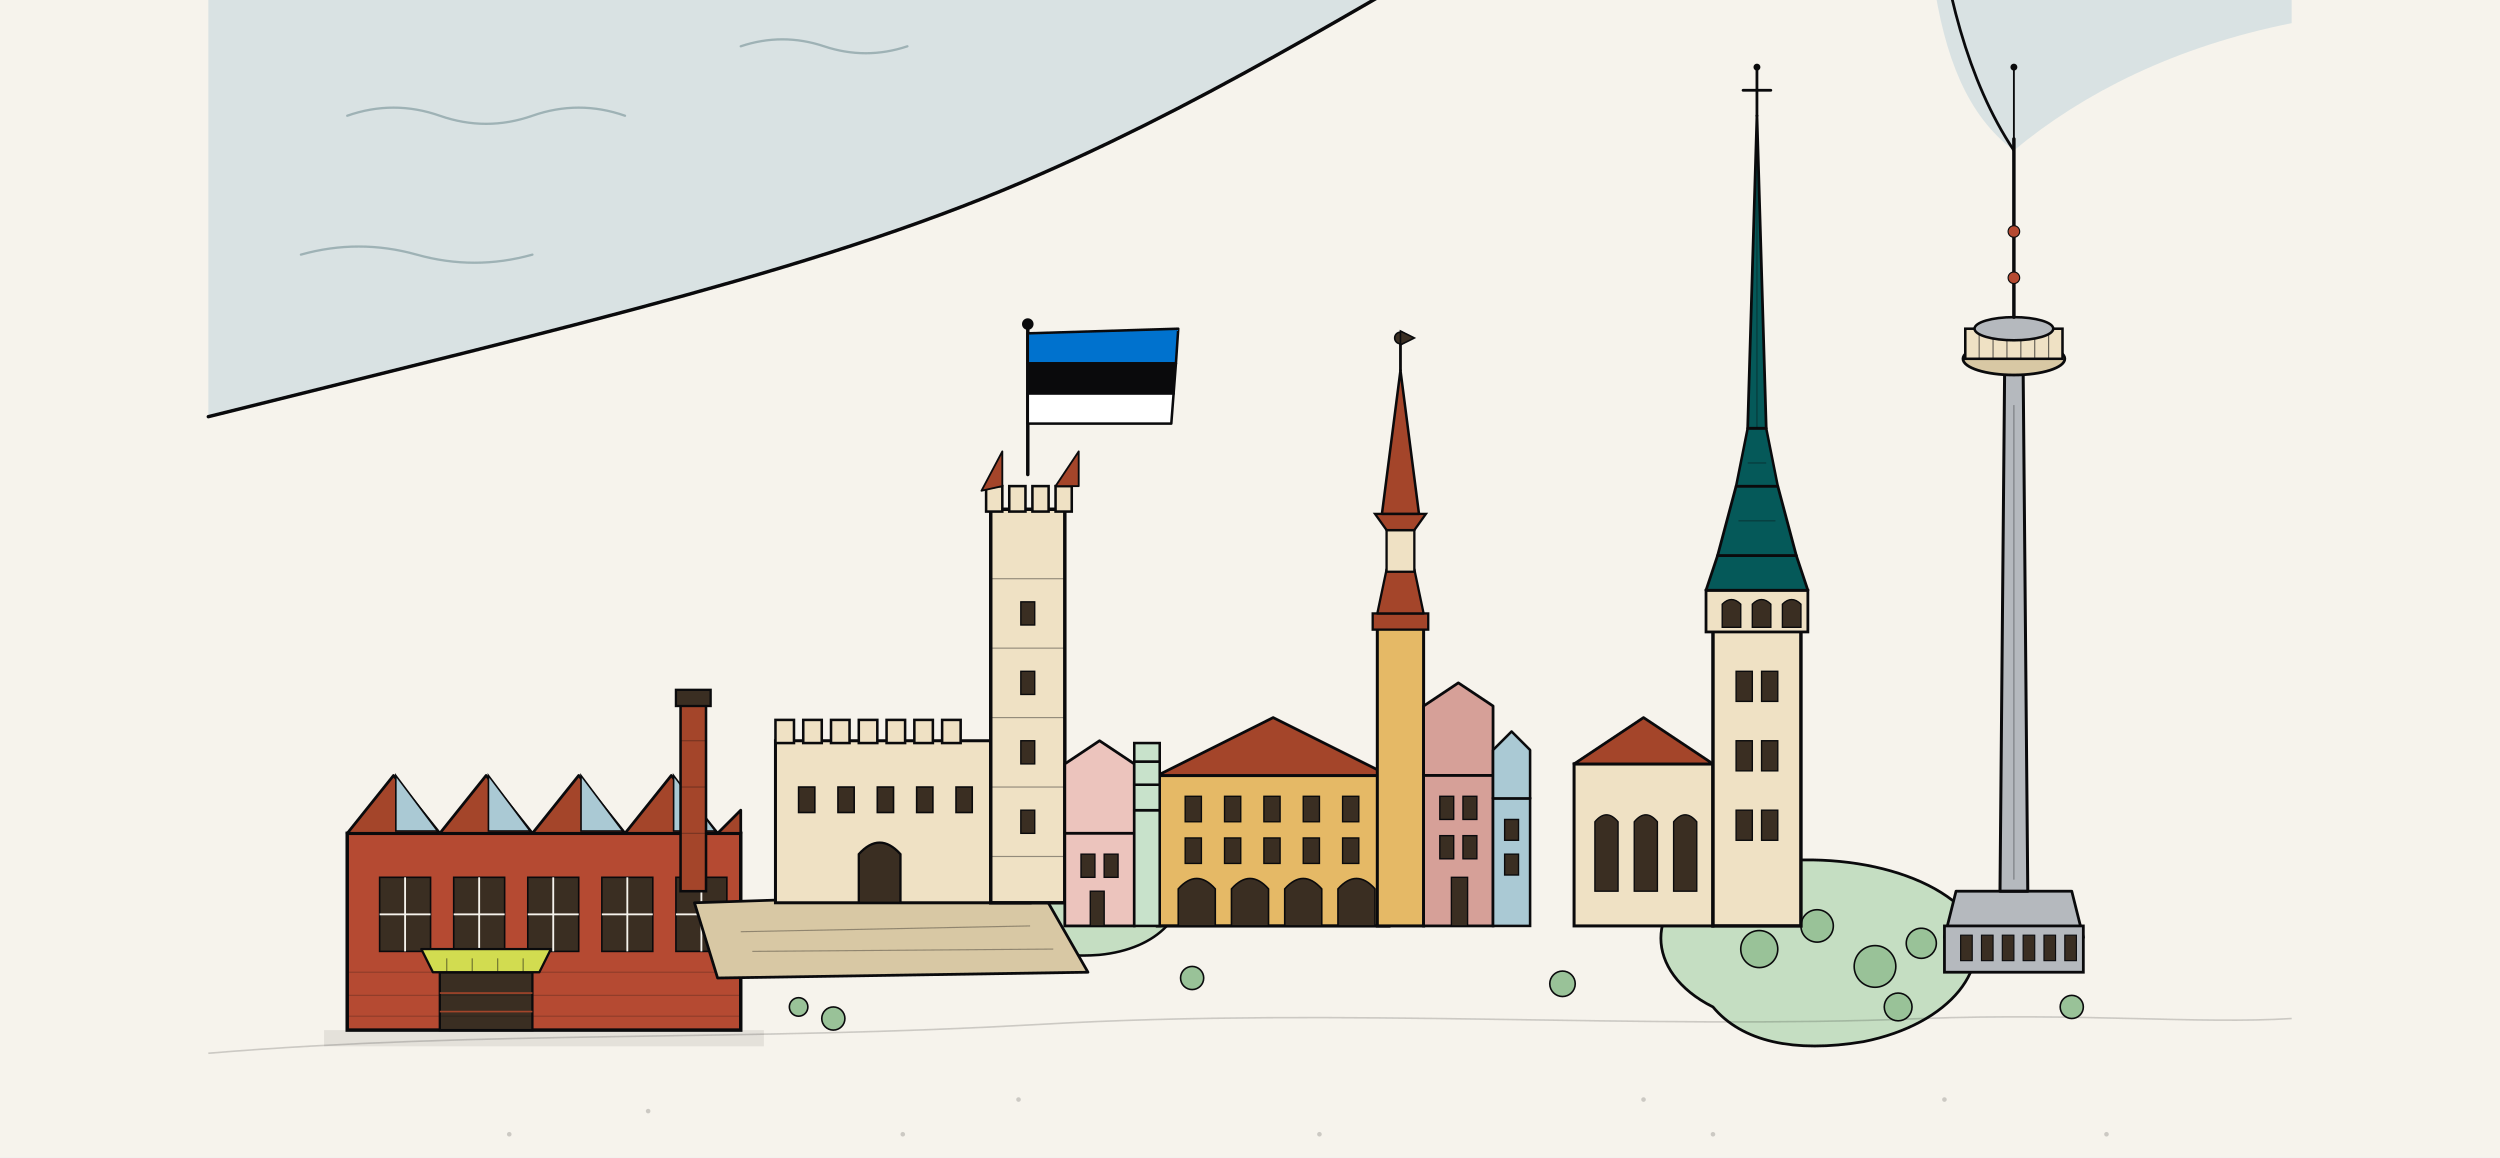
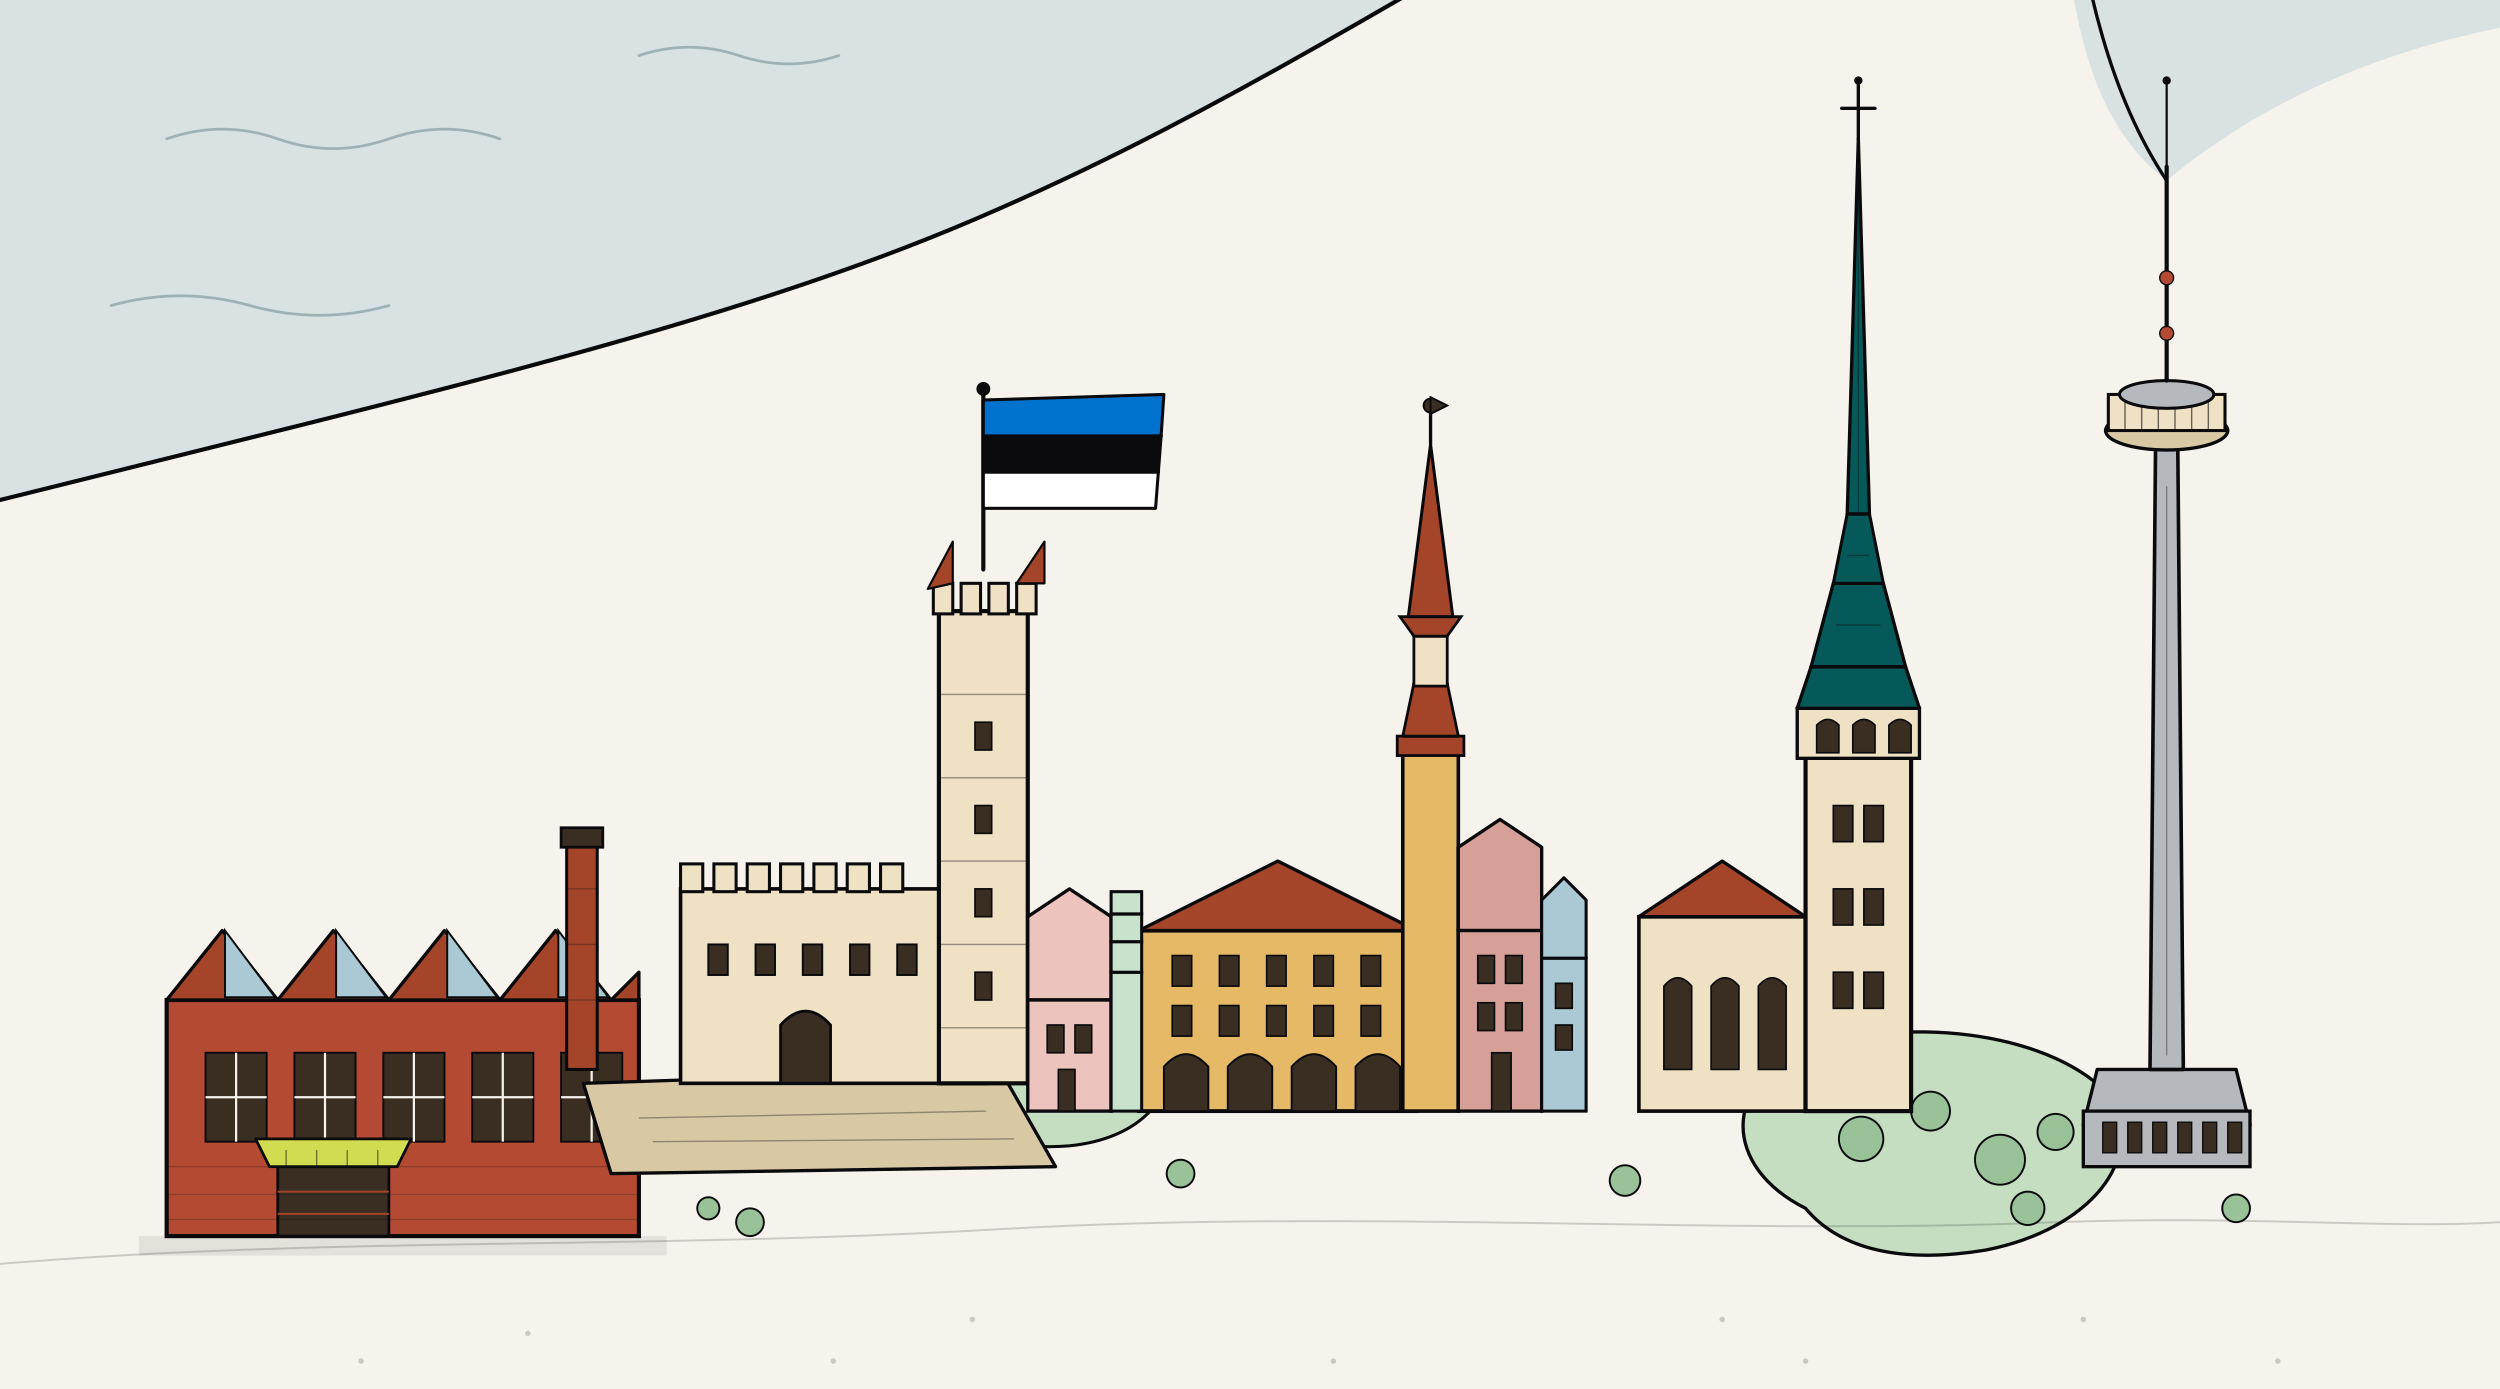
- <svg xmlns="http://www.w3.org/2000/svg" viewBox="-180 100 2160 1000" preserveAspectRatio="xMidYMid slice">
-   <rect x="-180" width="2160" height="1200" fill="#f6f3ec" />
+ <svg xmlns="http://www.w3.org/2000/svg" viewBox="0 100 1800 1000" preserveAspectRatio="xMidYMid slice">
+   <rect width="1800" height="1200" fill="#f6f3ec" />
  <path d="M 0 0 L 1180 0 C 1020 90 880 180 720 250 C 540 330 320 380 0 460 Z" fill="#d9e2e3" />
  <path d="M 1800 0 L 1800 120 C 1700 140 1620 180 1560 230 C 1520 200 1500 150 1490 80 L 1490 0 Z" fill="#d9e2e3" />
  <g fill="none" stroke="#6e8a90" stroke-width="2" stroke-linecap="round" opacity="0.55">
    <path d="M 120 200 q 40 -14 80 0 t 80 0 t 80 0" stroke-dasharray="0 0" />
    <path d="M 80 320 q 50 -14 100 0 t 100 0" />
    <path d="M 460 140 q 36 -12 72 0 t 72 0" />
    <path d="M 760 80 q 30 -10 60 0 t 60 0" />
  </g>
  <path d="M 0 460 C 320 380 540 330 720 250 C 880 180 1020 90 1180 0" fill="none" stroke="#0a0a0c" stroke-width="3" stroke-linejoin="round" stroke-linecap="round" />
  <path d="M 1490 0 C 1500 90 1520 170 1560 230" fill="none" stroke="#0a0a0c" stroke-width="2.4" stroke-linejoin="round" />
  <path d="M 700 900 C 660 870 660 830 700 810 C 760 800 810 810 840 850 C 850 890 820 920 770 925 C 730 928 710 920 700 900 Z" fill="#c5dec2" stroke="#0a0a0c" stroke-width="2.2" stroke-linejoin="round" />
  <path d="M 1300 970 C 1240 940 1240 880 1300 855 C 1380 830 1480 845 1520 890 C 1545 935 1505 985 1430 1000 C 1370 1010 1325 1000 1300 970 Z" fill="#c5dec2" stroke="#0a0a0c" stroke-width="2.4" stroke-linejoin="round" />
  <g fill="#99c298" stroke="#0a0a0c" stroke-width="1.4">
    <circle cx="760" cy="870" r="14" />
    <circle cx="790" cy="855" r="11" />
    <circle cx="1340" cy="920" r="16" />
    <circle cx="1390" cy="900" r="14" />
    <circle cx="1440" cy="935" r="18" />
    <circle cx="1480" cy="915" r="13" />
  </g>
  <path d="M 0 1010 C 240 990 460 1000 720 985 C 980 970 1240 990 1480 980 C 1620 975 1720 985 1800 980" fill="none" stroke="#0a0a0c" stroke-width="1.4" opacity="0.18" />
  <g>
    <rect x="100" y="990" width="380" height="14" fill="#0a0a0c" opacity="0.08" />
    <rect x="120" y="820" width="340" height="170" fill="#b54a32" stroke="#0a0a0c" stroke-width="3" />
    <path d="M 120 820 L 160 770 L 200 820 L 240 770 L 280 820 L 320 770 L 360 820 L 400 770 L 440 820 L 460 800 L 460 820 Z" fill="#a4452a" stroke="#0a0a0c" stroke-width="2.4" stroke-linejoin="round" />
    <g stroke="#0a0a0c" stroke-width="1.4" fill="#aac9d4">
      <path d="M 162 770 L 162 818 L 198 818 Z" />
      <path d="M 242 770 L 242 818 L 278 818 Z" />
      <path d="M 322 770 L 322 818 L 358 818 Z" />
      <path d="M 402 770 L 402 818 L 438 818 Z" />
    </g>
    <g fill="#3a2e22" stroke="#0a0a0c" stroke-width="1.4">
      <rect x="148" y="858" width="44" height="64" />
      <rect x="212" y="858" width="44" height="64" />
      <rect x="276" y="858" width="44" height="64" />
      <rect x="340" y="858" width="44" height="64" />
      <rect x="404" y="858" width="44" height="64" />
    </g>
    <g stroke="#f6f3ec" stroke-width="1.6">
      <line x1="170" y1="858" x2="170" y2="922" />
      <line x1="148" y1="890" x2="192" y2="890" />
      <line x1="234" y1="858" x2="234" y2="922" />
      <line x1="212" y1="890" x2="256" y2="890" />
      <line x1="298" y1="858" x2="298" y2="922" />
      <line x1="276" y1="890" x2="320" y2="890" />
      <line x1="362" y1="858" x2="362" y2="922" />
      <line x1="340" y1="890" x2="384" y2="890" />
      <line x1="426" y1="858" x2="426" y2="922" />
      <line x1="404" y1="890" x2="448" y2="890" />
    </g>
    <rect x="200" y="940" width="80" height="50" fill="#3a2e22" stroke="#0a0a0c" stroke-width="2" />
    <g stroke="#a4452a" stroke-width="1.4">
      <line x1="200" y1="958" x2="280" y2="958" />
      <line x1="200" y1="974" x2="280" y2="974" />
    </g>
    <path d="M 184 920 L 296 920 L 286 940 L 194 940 Z" fill="#d2dc50" stroke="#0a0a0c" stroke-width="2" stroke-linejoin="round" />
    <g stroke="#0a0a0c" stroke-width="1" opacity="0.5">
      <line x1="206" y1="928" x2="206" y2="940" />
      <line x1="228" y1="928" x2="228" y2="940" />
      <line x1="250" y1="928" x2="250" y2="940" />
      <line x1="272" y1="928" x2="272" y2="940" />
    </g>
    <g stroke="#0a0a0c" stroke-width="1" opacity="0.22">
      <line x1="120" y1="940" x2="200" y2="940" />
      <line x1="280" y1="940" x2="460" y2="940" />
      <line x1="120" y1="960" x2="460" y2="960" />
      <line x1="120" y1="978" x2="460" y2="978" />
    </g>
    <rect x="408" y="700" width="22" height="170" fill="#a4452a" stroke="#0a0a0c" stroke-width="2.2" />
    <rect x="404" y="696" width="30" height="14" fill="#3a2e22" stroke="#0a0a0c" stroke-width="2" />
    <g stroke="#0a0a0c" stroke-width="1" opacity="0.3">
      <line x1="408" y1="740" x2="430" y2="740" />
      <line x1="408" y1="780" x2="430" y2="780" />
      <line x1="408" y1="820" x2="430" y2="820" />
    </g>
  </g>
  <g>
    <path d="M 420 880 L 720 870 L 740 905 L 760 940 L 440 945 Z" fill="#d8c8a4" stroke="#0a0a0c" stroke-width="2.4" stroke-linejoin="round" />
    <g stroke="#0a0a0c" stroke-width="1" opacity="0.35">
      <line x1="460" y1="905" x2="710" y2="900" />
      <line x1="470" y1="922" x2="730" y2="920" />
    </g>
    <rect x="490" y="740" width="220" height="140" fill="#efe1c4" stroke="#0a0a0c" stroke-width="2.6" />
    <g fill="#efe1c4" stroke="#0a0a0c" stroke-width="2.2">
      <rect x="490" y="722" width="16" height="20" />
      <rect x="514" y="722" width="16" height="20" />
      <rect x="538" y="722" width="16" height="20" />
      <rect x="562" y="722" width="16" height="20" />
      <rect x="586" y="722" width="16" height="20" />
      <rect x="610" y="722" width="16" height="20" />
      <rect x="634" y="722" width="16" height="20" />
    </g>
    <g fill="#3a2e22" stroke="#0a0a0c" stroke-width="1.4">
      <rect x="510" y="780" width="14" height="22" />
      <rect x="544" y="780" width="14" height="22" />
      <rect x="578" y="780" width="14" height="22" />
      <rect x="612" y="780" width="14" height="22" />
      <rect x="646" y="780" width="14" height="22" />
    </g>
    <path d="M 562 880 L 562 838 Q 580 818 598 838 L 598 880 Z" fill="#3a2e22" stroke="#0a0a0c" stroke-width="2" />
    <rect x="676" y="540" width="64" height="340" fill="#efe1c4" stroke="#0a0a0c" stroke-width="3" />
    <g stroke="#0a0a0c" stroke-width="1" opacity="0.4">
      <line x1="676" y1="600" x2="740" y2="600" />
      <line x1="676" y1="660" x2="740" y2="660" />
      <line x1="676" y1="720" x2="740" y2="720" />
      <line x1="676" y1="780" x2="740" y2="780" />
      <line x1="676" y1="840" x2="740" y2="840" />
    </g>
    <g fill="#3a2e22" stroke="#0a0a0c" stroke-width="1.2">
      <rect x="702" y="620" width="12" height="20" />
      <rect x="702" y="680" width="12" height="20" />
      <rect x="702" y="740" width="12" height="20" />
      <rect x="702" y="800" width="12" height="20" />
    </g>
    <g fill="#efe1c4" stroke="#0a0a0c" stroke-width="2.2">
      <rect x="672" y="520" width="14" height="22" />
      <rect x="692" y="520" width="14" height="22" />
      <rect x="712" y="520" width="14" height="22" />
      <rect x="732" y="520" width="14" height="22" />
    </g>
    <polygon points="668,524 686,490 686,520" fill="#a4452a" stroke="#0a0a0c" stroke-width="1.6" stroke-linejoin="round" />
    <polygon points="732,520 752,520 752,490" fill="#a4452a" stroke="#0a0a0c" stroke-width="1.6" stroke-linejoin="round" />
    <line x1="708" y1="510" x2="708" y2="380" stroke="#0a0a0c" stroke-width="3" stroke-linecap="round" />
    <path d="M 708 388 L 838 384 L 836 414 L 708 414 Z" fill="#0072CE" stroke="#0a0a0c" stroke-width="2.2" stroke-linejoin="round" />
    <path d="M 708 414 L 836 414 L 834 440 L 708 440 Z" fill="#0a0a0c" stroke="#0a0a0c" stroke-width="2.2" stroke-linejoin="round" />
    <path d="M 708 440 L 834 440 L 832 466 L 708 466 Z" fill="#ffffff" stroke="#0a0a0c" stroke-width="2.2" stroke-linejoin="round" />
    <circle cx="708" cy="380" r="5" fill="#0a0a0c" />
  </g>
  <g>
    <rect x="820" y="770" width="200" height="130" fill="#e5b966" stroke="#0a0a0c" stroke-width="2.8" />
    <polygon points="820,770 920,720 1020,770" fill="#a4452a" stroke="#0a0a0c" stroke-width="2.4" stroke-linejoin="round" />
    <g fill="#3a2e22" stroke="#0a0a0c" stroke-width="1.4">
      <path d="M 838 900 L 838 868 Q 854 850 870 868 L 870 900 Z" />
      <path d="M 884 900 L 884 868 Q 900 850 916 868 L 916 900 Z" />
      <path d="M 930 900 L 930 868 Q 946 850 962 868 L 962 900 Z" />
      <path d="M 976 900 L 976 868 Q 992 850 1008 868 L 1008 900 Z" />
    </g>
    <g fill="#3a2e22" stroke="#0a0a0c" stroke-width="1.2">
      <rect x="844" y="788" width="14" height="22" />
      <rect x="878" y="788" width="14" height="22" />
      <rect x="912" y="788" width="14" height="22" />
      <rect x="946" y="788" width="14" height="22" />
      <rect x="980" y="788" width="14" height="22" />
      <rect x="844" y="824" width="14" height="22" />
      <rect x="878" y="824" width="14" height="22" />
      <rect x="912" y="824" width="14" height="22" />
      <rect x="946" y="824" width="14" height="22" />
      <rect x="980" y="824" width="14" height="22" />
    </g>
    <rect x="1010" y="640" width="40" height="260" fill="#e5b966" stroke="#0a0a0c" stroke-width="2.6" />
    <rect x="1006" y="630" width="48" height="14" fill="#a4452a" stroke="#0a0a0c" stroke-width="2" />
    <polygon points="1010,630 1050,630 1042,592 1018,592" fill="#a4452a" stroke="#0a0a0c" stroke-width="2" stroke-linejoin="round" />
    <rect x="1018" y="558" width="24" height="36" fill="#efe1c4" stroke="#0a0a0c" stroke-width="2" />
    <polygon points="1018,558 1042,558 1052,544 1008,544" fill="#a4452a" stroke="#0a0a0c" stroke-width="2" />
    <polygon points="1014,544 1046,544 1030,420" fill="#a4452a" stroke="#0a0a0c" stroke-width="2.2" stroke-linejoin="round" />
    <line x1="1030" y1="420" x2="1030" y2="394" stroke="#0a0a0c" stroke-width="2.4" stroke-linecap="round" />
    <circle cx="1030" cy="392" r="5" fill="#3a2e22" stroke="#0a0a0c" stroke-width="1.4" />
    <polygon points="1030,386 1042,392 1030,398" fill="#3a2e22" stroke="#0a0a0c" stroke-width="1.4" />
    <polygon points="740,820 740,760 770,740 800,760 800,820" fill="#ecc4bd" stroke="#0a0a0c" stroke-width="2.4" stroke-linejoin="round" />
    <rect x="740" y="820" width="60" height="80" fill="#ecc4bd" stroke="#0a0a0c" stroke-width="2.4" />
    <rect x="754" y="838" width="12" height="20" fill="#3a2e22" stroke="#0a0a0c" stroke-width="1.2" />
    <rect x="774" y="838" width="12" height="20" fill="#3a2e22" stroke="#0a0a0c" stroke-width="1.2" />
    <rect x="762" y="870" width="12" height="30" fill="#3a2e22" stroke="#0a0a0c" stroke-width="1.2" />
    <rect x="800" y="800" width="22" height="100" fill="#c8e2cb" stroke="#0a0a0c" stroke-width="2.2" />
    <polygon points="800,800 800,778 822,778 822,800" fill="#c8e2cb" stroke="#0a0a0c" stroke-width="2.2" />
    <polygon points="800,778 800,758 822,758 822,778" fill="#c8e2cb" stroke="#0a0a0c" stroke-width="2.2" />
    <polygon points="800,758 800,742 822,742 822,758" fill="#c8e2cb" stroke="#0a0a0c" stroke-width="2.2" />
    <polygon points="1050,770 1050,710 1080,690 1110,710 1110,770" fill="#d6a098" stroke="#0a0a0c" stroke-width="2.4" stroke-linejoin="round" />
    <rect x="1050" y="770" width="60" height="130" fill="#d6a098" stroke="#0a0a0c" stroke-width="2.4" />
    <rect x="1064" y="788" width="12" height="20" fill="#3a2e22" stroke="#0a0a0c" stroke-width="1.2" />
    <rect x="1084" y="788" width="12" height="20" fill="#3a2e22" stroke="#0a0a0c" stroke-width="1.2" />
    <rect x="1064" y="822" width="12" height="20" fill="#3a2e22" stroke="#0a0a0c" stroke-width="1.2" />
    <rect x="1084" y="822" width="12" height="20" fill="#3a2e22" stroke="#0a0a0c" stroke-width="1.2" />
    <rect x="1074" y="858" width="14" height="42" fill="#3a2e22" stroke="#0a0a0c" stroke-width="1.2" />
    <polygon points="1110,790 1110,748 1126,732 1142,748 1142,790" fill="#aac9d4" stroke="#0a0a0c" stroke-width="2.2" stroke-linejoin="round" />
    <rect x="1110" y="790" width="32" height="110" fill="#aac9d4" stroke="#0a0a0c" stroke-width="2.2" />
    <rect x="1120" y="808" width="12" height="18" fill="#3a2e22" stroke="#0a0a0c" stroke-width="1.2" />
    <rect x="1120" y="838" width="12" height="18" fill="#3a2e22" stroke="#0a0a0c" stroke-width="1.2" />
  </g>
  <g>
    <rect x="1180" y="760" width="120" height="140" fill="#efe1c4" stroke="#0a0a0c" stroke-width="2.6" />
    <polygon points="1180,760 1240,720 1300,760" fill="#a4452a" stroke="#0a0a0c" stroke-width="2.4" stroke-linejoin="round" />
    <g fill="#3a2e22" stroke="#0a0a0c" stroke-width="1.2">
      <path d="M 1198 870 L 1198 810 Q 1208 798 1218 810 L 1218 870 Z" />
      <path d="M 1232 870 L 1232 810 Q 1242 798 1252 810 L 1252 870 Z" />
      <path d="M 1266 870 L 1266 810 Q 1276 798 1286 810 L 1286 870 Z" />
    </g>
    <rect x="1300" y="640" width="76" height="260" fill="#efe1c4" stroke="#0a0a0c" stroke-width="3" />
    <g fill="#3a2e22" stroke="#0a0a0c" stroke-width="1.2">
      <rect x="1320" y="680" width="14" height="26" />
      <rect x="1342" y="680" width="14" height="26" />
      <rect x="1320" y="740" width="14" height="26" />
      <rect x="1342" y="740" width="14" height="26" />
      <rect x="1320" y="800" width="14" height="26" />
      <rect x="1342" y="800" width="14" height="26" />
    </g>
    <rect x="1294" y="610" width="88" height="36" fill="#efe1c4" stroke="#0a0a0c" stroke-width="2.4" />
    <g fill="#3a2e22" stroke="#0a0a0c" stroke-width="1.2">
      <path d="M 1308 642 L 1308 622 Q 1316 614 1324 622 L 1324 642 Z" />
      <path d="M 1334 642 L 1334 622 Q 1342 614 1350 622 L 1350 642 Z" />
      <path d="M 1360 642 L 1360 622 Q 1368 614 1376 622 L 1376 642 Z" />
    </g>
    <polygon points="1294,610 1382,610 1372,580 1304,580" fill="#055959" stroke="#0a0a0c" stroke-width="2.4" stroke-linejoin="round" />
    <polygon points="1304,580 1372,580 1356,520 1320,520" fill="#055959" stroke="#0a0a0c" stroke-width="2.4" stroke-linejoin="round" />
    <polygon points="1320,520 1356,520 1346,470 1330,470" fill="#055959" stroke="#0a0a0c" stroke-width="2.2" stroke-linejoin="round" />
    <polygon points="1330,470 1346,470 1338,200" fill="#055959" stroke="#0a0a0c" stroke-width="2.4" stroke-linejoin="round" />
    <line x1="1338" y1="220" x2="1338" y2="470" stroke="#0a0a0c" stroke-width="1" opacity="0.4" />
    <line x1="1330" y1="500" x2="1346" y2="500" stroke="#0a0a0c" stroke-width="1" opacity="0.4" />
    <line x1="1322" y1="550" x2="1354" y2="550" stroke="#0a0a0c" stroke-width="1" opacity="0.4" />
    <line x1="1338" y1="200" x2="1338" y2="160" stroke="#0a0a0c" stroke-width="2.4" stroke-linecap="round" />
    <line x1="1326" y1="178" x2="1350" y2="178" stroke="#0a0a0c" stroke-width="2.4" stroke-linecap="round" />
    <circle cx="1338" cy="158" r="3" fill="#0a0a0c" />
  </g>
  <g>
    <polygon points="1500,910 1620,910 1610,870 1510,870" fill="#b5b9be" stroke="#0a0a0c" stroke-width="2.4" stroke-linejoin="round" />
    <rect x="1500" y="900" width="120" height="40" fill="#b5b9be" stroke="#0a0a0c" stroke-width="2.4" />
    <g fill="#3a2e22" stroke="#0a0a0c" stroke-width="1">
      <rect x="1514" y="908" width="10" height="22" />
      <rect x="1532" y="908" width="10" height="22" />
      <rect x="1550" y="908" width="10" height="22" />
      <rect x="1568" y="908" width="10" height="22" />
      <rect x="1586" y="908" width="10" height="22" />
      <rect x="1604" y="908" width="10" height="22" />
    </g>
    <polygon points="1548,870 1572,870 1568,420 1552,420" fill="#b5b9be" stroke="#0a0a0c" stroke-width="2.6" stroke-linejoin="round" />
    <line x1="1560" y1="450" x2="1560" y2="860" stroke="#0a0a0c" stroke-width="1" opacity="0.35" />
    <ellipse cx="1560" cy="410" rx="44" ry="14" fill="#d8c8a4" stroke="#0a0a0c" stroke-width="2.4" />
    <rect x="1518" y="384" width="84" height="26" fill="#efe1c4" stroke="#0a0a0c" stroke-width="2.2" />
    <g stroke="#0a0a0c" stroke-width="1" opacity="0.6">
      <line x1="1530" y1="384" x2="1530" y2="410" />
      <line x1="1542" y1="384" x2="1542" y2="410" />
      <line x1="1554" y1="384" x2="1554" y2="410" />
      <line x1="1566" y1="384" x2="1566" y2="410" />
      <line x1="1578" y1="384" x2="1578" y2="410" />
      <line x1="1590" y1="384" x2="1590" y2="410" />
    </g>
    <ellipse cx="1560" cy="384" rx="34" ry="10" fill="#b5b9be" stroke="#0a0a0c" stroke-width="2.2" />
    <line x1="1560" y1="374" x2="1560" y2="220" stroke="#0a0a0c" stroke-width="3" stroke-linecap="round" />
    <line x1="1560" y1="240" x2="1560" y2="160" stroke="#0a0a0c" stroke-width="1.6" stroke-linecap="round" />
    <circle cx="1560" cy="158" r="3" fill="#0a0a0c" />
    <circle cx="1560" cy="300" r="5" fill="#b54a32" stroke="#0a0a0c" stroke-width="1" />
    <circle cx="1560" cy="340" r="5" fill="#b54a32" stroke="#0a0a0c" stroke-width="1" />
  </g>
  <g fill="#99c298" stroke="#0a0a0c" stroke-width="1.4">
    <circle cx="540" cy="980" r="10" />
    <circle cx="510" cy="970" r="8" />
    <circle cx="850" cy="945" r="10" />
    <circle cx="1170" cy="950" r="11" />
    <circle cx="1460" cy="970" r="12" />
    <circle cx="1610" cy="970" r="10" />
  </g>
  <g fill="#0a0a0c" opacity="0.18">
    <circle cx="260" cy="1080" r="2" />
    <circle cx="430" cy="1110" r="2" />
    <circle cx="600" cy="1080" r="2" />
    <circle cx="780" cy="1120" r="2" />
    <circle cx="960" cy="1080" r="2" />
    <circle cx="1120" cy="1110" r="2" />
    <circle cx="1300" cy="1080" r="2" />
    <circle cx="1470" cy="1120" r="2" />
    <circle cx="1640" cy="1080" r="2" />
    <circle cx="180" cy="1140" r="2" />
    <circle cx="380" cy="1060" r="2" />
    <circle cx="700" cy="1050" r="2" />
    <circle cx="900" cy="1150" r="2" />
    <circle cx="1240" cy="1050" r="2" />
    <circle cx="1500" cy="1050" r="2" />
    <circle cx="1720" cy="1140" r="2" />
  </g>
</svg>
